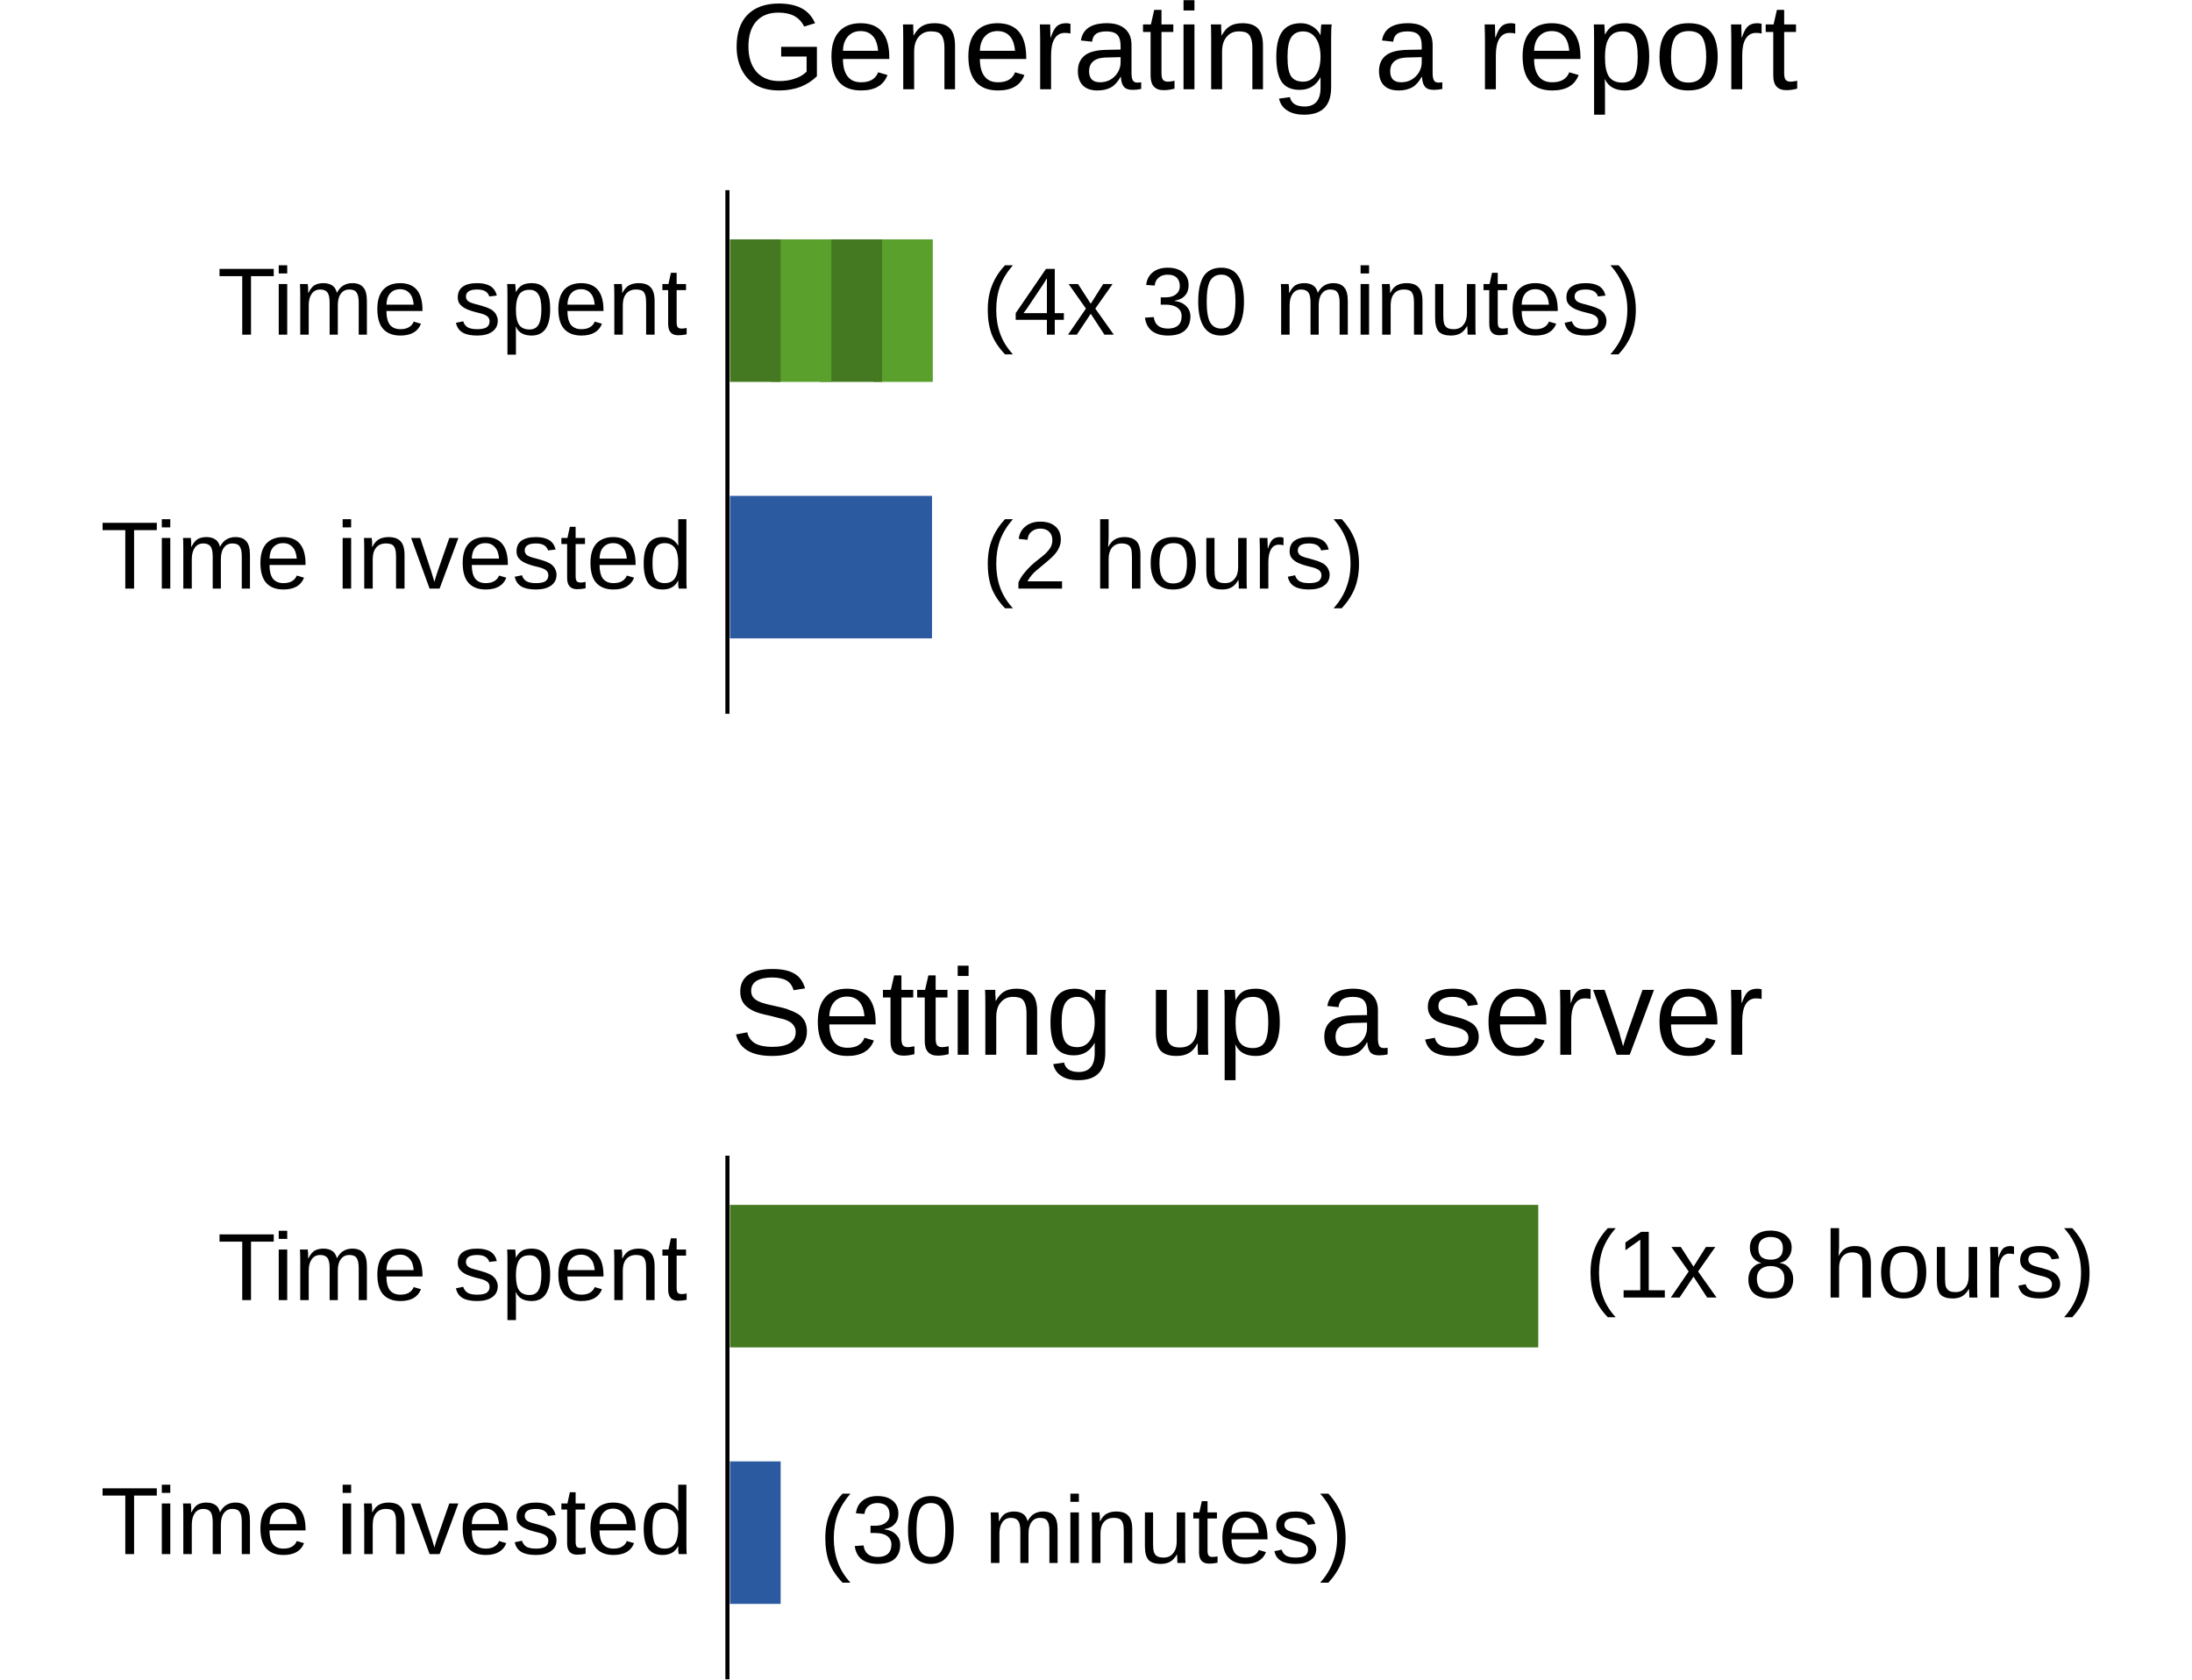
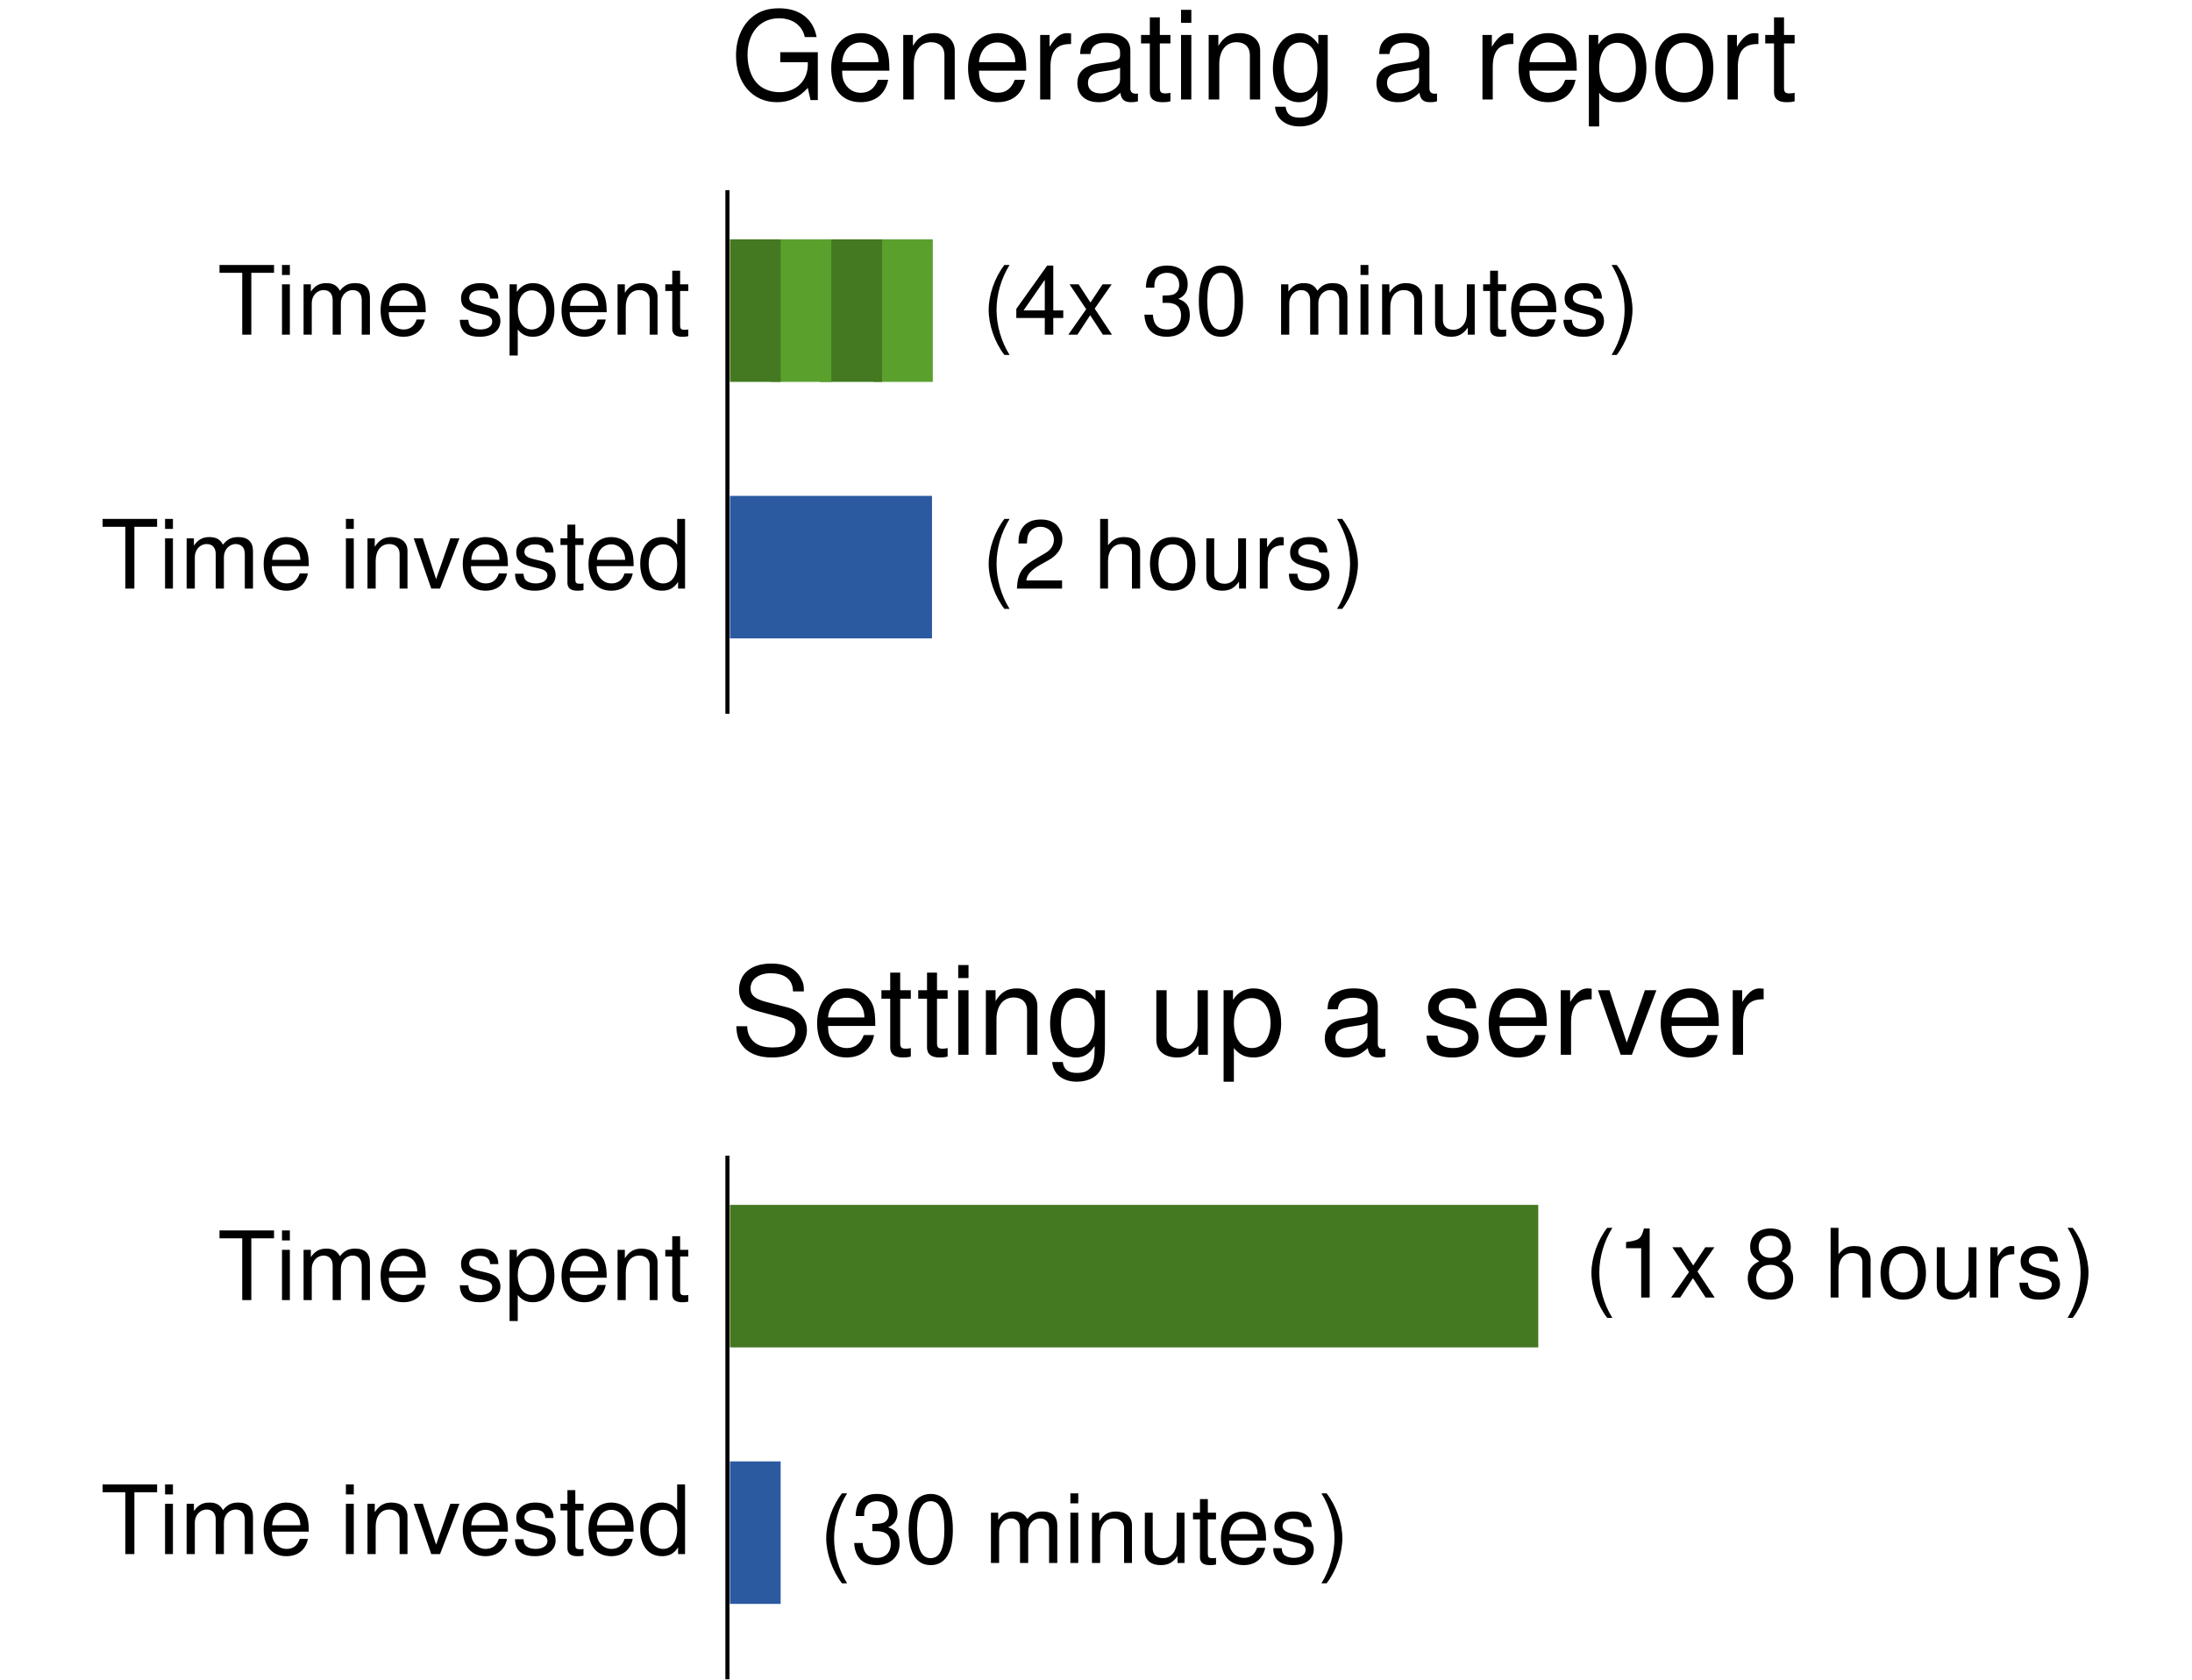
<svg xmlns="http://www.w3.org/2000/svg" width="427.314" height="327.356" viewBox="0 0 113.06 86.613" version="1.1" id="svg8">
  <defs id="defs2" />
  <g id="layer1" transform="translate(27.13454,-226.8577)">
    <rect style="opacity:1;fill:#5aa02c;fill-opacity:1;stroke:none;stroke-width:0.312;stroke-miterlimit:4;stroke-dasharray:none;stroke-opacity:1" id="rect822-3-5" width="3.058" height="7.35" x="17.919" y="239.204" />
    <rect style="opacity:1;fill:#447821;fill-opacity:1;stroke:none;stroke-width:0.319;stroke-miterlimit:4;stroke-dasharray:none;stroke-opacity:1" id="rect822-7" width="3.196" height="7.35" x="15.166" y="239.204" />
    <rect style="opacity:1;fill:#5aa02c;fill-opacity:1;stroke:none;stroke-width:0.315;stroke-miterlimit:4;stroke-dasharray:none;stroke-opacity:1" id="rect822-3" width="3.119" height="7.35" x="12.626" y="239.204" />
    <rect style="opacity:1;fill:#447821;fill-opacity:1;stroke:none;stroke-width:0.288;stroke-miterlimit:4;stroke-dasharray:none;stroke-opacity:1" id="rect822" width="2.616" height="7.35" x="10.514" y="239.204" />
-     <text xml:space="preserve" style="font-style:normal;font-variant:normal;font-weight:normal;font-stretch:normal;font-size:4.939px;line-height:1.25;font-family:'Liberation Sans';-inkscape-font-specification:'Liberation Sans';letter-spacing:0px;word-spacing:0px;fill:#000000;fill-opacity:1;stroke:none;stroke-width:0.265" x="10.546" y="231.459" id="text886">
-       <tspan id="tspan884" x="10.546" y="231.459" style="font-size:6.35px;stroke-width:0.265">Generating a report</tspan>
+     <text xml:space="preserve" style="font-style:normal;font-variant:normal;font-weight:normal;font-stretch:normal;font-size:4.939px;line-height:1.25;font-family:'Helvetica Neue', Helvetica, Arial, sans-serif;letter-spacing:0px;word-spacing:0px;fill:#000000;fill-opacity:1;stroke:none;stroke-width:0.265" x="10.546" y="231.988" id="text886">
+       <tspan id="tspan884" x="10.546" y="231.988" style="font-size:6.35px;stroke-width:0.265">Generating a report</tspan>
    </text>
-     <text xml:space="preserve" style="font-style:normal;font-variant:normal;font-weight:normal;font-stretch:normal;font-size:4.939px;line-height:1.25;font-family:'Liberation Sans';-inkscape-font-specification:'Liberation Sans';letter-spacing:0px;word-spacing:0px;fill:#000000;fill-opacity:1;stroke:none;stroke-width:0.265" x="-15.922" y="244.116" id="text886-3">
+     <text xml:space="preserve" style="font-style:normal;font-variant:normal;font-weight:normal;font-stretch:normal;font-size:4.939px;line-height:1.25;font-family:'Helvetica Neue', Helvetica, Arial, sans-serif;-inkscape-font-specification:'&quot;Helvetica Neue&quot;, Helvetica, Arial, sans-serif';letter-spacing:0px;word-spacing:0px;fill:#000000;fill-opacity:1;stroke:none;stroke-width:0.265" x="-15.922" y="244.116" id="text886-3">
      <tspan id="tspan884-5" x="-15.922" y="244.116" style="font-size:4.939px;stroke-width:0.265">Time spent</tspan>
    </text>
-     <text xml:space="preserve" style="font-style:normal;font-variant:normal;font-weight:normal;font-stretch:normal;font-size:4.939px;line-height:1.25;font-family:'Liberation Sans';-inkscape-font-specification:'Liberation Sans';letter-spacing:0px;word-spacing:0px;fill:#000000;fill-opacity:1;stroke:none;stroke-width:0.265" x="-21.954" y="257.212" id="text886-3-6">
+     <text xml:space="preserve" style="font-style:normal;font-variant:normal;font-weight:normal;font-stretch:normal;font-size:4.939px;line-height:1.25;font-family:'Helvetica Neue', Helvetica, Arial, sans-serif;-inkscape-font-specification:'&quot;Helvetica Neue&quot;, Helvetica, Arial, sans-serif';letter-spacing:0px;word-spacing:0px;fill:#000000;fill-opacity:1;stroke:none;stroke-width:0.265" x="-21.954" y="257.212" id="text886-3-6">
      <tspan id="tspan884-5-2" x="-21.954" y="257.212" style="font-size:4.939px;stroke-width:0.265">Time invested</tspan>
    </text>
    <rect y="252.433" x="10.514" height="7.35" width="10.423" id="rect943" style="opacity:1;fill:#2c5aa0;fill-opacity:1;stroke:none;stroke-width:0.576;stroke-miterlimit:4;stroke-dasharray:none;stroke-opacity:1" />
    <rect y="289.002" x="10.514" height="7.35" width="41.693" id="rect953" style="opacity:1;fill:#447821;fill-opacity:1;stroke:none;stroke-width:1.151;stroke-miterlimit:4;stroke-dasharray:none;stroke-opacity:1" />
-     <text id="text957" y="281.257" x="10.546" style="font-style:normal;font-variant:normal;font-weight:normal;font-stretch:normal;font-size:4.939px;line-height:1.25;font-family:'Liberation Sans';-inkscape-font-specification:'Liberation Sans';letter-spacing:0px;word-spacing:0px;fill:#000000;fill-opacity:1;stroke:none;stroke-width:0.265" xml:space="preserve">
+     <text id="text957" y="281.257" x="10.546" style="font-style:normal;font-variant:normal;font-weight:normal;font-stretch:normal;font-size:4.939px;line-height:1.25;font-family:'Helvetica Neue', Helvetica, Arial, sans-serif;-inkscape-font-specification:'&quot;Helvetica Neue&quot;, Helvetica, Arial, sans-serif';letter-spacing:0px;word-spacing:0px;fill:#000000;fill-opacity:1;stroke:none;stroke-width:0.265" xml:space="preserve">
      <tspan style="font-size:6.35px;stroke-width:0.265" y="281.257" x="10.546" id="tspan955">Setting up a server</tspan>
    </text>
-     <text id="text961" y="293.914" x="-15.922" style="font-style:normal;font-variant:normal;font-weight:normal;font-stretch:normal;font-size:4.939px;line-height:1.25;font-family:'Liberation Sans';-inkscape-font-specification:'Liberation Sans';letter-spacing:0px;word-spacing:0px;fill:#000000;fill-opacity:1;stroke:none;stroke-width:0.265" xml:space="preserve">
+     <text id="text961" y="293.914" x="-15.922" style="font-style:normal;font-variant:normal;font-weight:normal;font-stretch:normal;font-size:4.939px;line-height:1.25;font-family:'Helvetica Neue', Helvetica, Arial, sans-serif;-inkscape-font-specification:'&quot;Helvetica Neue&quot;, Helvetica, Arial, sans-serif';letter-spacing:0px;word-spacing:0px;fill:#000000;fill-opacity:1;stroke:none;stroke-width:0.265" xml:space="preserve">
      <tspan style="font-size:4.939px;stroke-width:0.265" y="293.914" x="-15.922" id="tspan959">Time spent</tspan>
    </text>
-     <text id="text965" y="307.01" x="-21.954" style="font-style:normal;font-variant:normal;font-weight:normal;font-stretch:normal;font-size:4.939px;line-height:1.25;font-family:'Liberation Sans';-inkscape-font-specification:'Liberation Sans';letter-spacing:0px;word-spacing:0px;fill:#000000;fill-opacity:1;stroke:none;stroke-width:0.265" xml:space="preserve">
+     <text id="text965" y="307.01" x="-21.954" style="font-style:normal;font-variant:normal;font-weight:normal;font-stretch:normal;font-size:4.939px;line-height:1.25;font-family:'Helvetica Neue', Helvetica, Arial, sans-serif;-inkscape-font-specification:'&quot;Helvetica Neue&quot;, Helvetica, Arial, sans-serif';letter-spacing:0px;word-spacing:0px;fill:#000000;fill-opacity:1;stroke:none;stroke-width:0.265" xml:space="preserve">
      <tspan style="font-size:4.939px;stroke-width:0.265" y="307.01" x="-21.954" id="tspan963">Time invested</tspan>
    </text>
    <rect style="opacity:1;fill:#2c5aa0;fill-opacity:1;stroke:none;stroke-width:0.288;stroke-miterlimit:4;stroke-dasharray:none;stroke-opacity:1" id="rect967" width="2.616" height="7.35" x="10.514" y="302.232" />
    <path style="fill:none;stroke:#000000;stroke-width:0.211px;stroke-linecap:butt;stroke-linejoin:miter;stroke-opacity:1" d="m 10.385,236.665 v 27.008" id="path820" />
    <path id="path945" d="m 10.385,286.463 v 27.008" style="fill:none;stroke:#000000;stroke-width:0.211px;stroke-linecap:butt;stroke-linejoin:miter;stroke-opacity:1" />
-     <text id="text1035" y="244.116" x="23.5" style="font-style:normal;font-variant:normal;font-weight:normal;font-stretch:normal;font-size:4.939px;line-height:1.25;font-family:'Liberation Sans';-inkscape-font-specification:'Liberation Sans';letter-spacing:0px;word-spacing:0px;fill:#000000;fill-opacity:1;stroke:none;stroke-width:0.265" xml:space="preserve">
+     <text id="text1035" y="244.116" x="23.5" style="font-style:normal;font-variant:normal;font-weight:normal;font-stretch:normal;font-size:4.939px;line-height:1.25;font-family:'Helvetica Neue', Helvetica, Arial, sans-serif;-inkscape-font-specification:'&quot;Helvetica Neue&quot;, Helvetica, Arial, sans-serif';letter-spacing:0px;word-spacing:0px;fill:#000000;fill-opacity:1;stroke:none;stroke-width:0.265" xml:space="preserve">
      <tspan style="font-size:4.939px;stroke-width:0.265" y="244.116" x="23.5" id="tspan1033">(4x 30 minutes)</tspan>
    </text>
-     <text id="text1039" y="257.212" x="23.5" style="font-style:normal;font-variant:normal;font-weight:normal;font-stretch:normal;font-size:4.939px;line-height:1.25;font-family:'Liberation Sans';-inkscape-font-specification:'Liberation Sans';letter-spacing:0px;word-spacing:0px;fill:#000000;fill-opacity:1;stroke:none;stroke-width:0.265" xml:space="preserve">
+     <text id="text1039" y="257.212" x="23.5" style="font-style:normal;font-variant:normal;font-weight:normal;font-stretch:normal;font-size:4.939px;line-height:1.25;font-family:'Helvetica Neue', Helvetica, Arial, sans-serif;-inkscape-font-specification:'&quot;Helvetica Neue&quot;, Helvetica, Arial, sans-serif';letter-spacing:0px;word-spacing:0px;fill:#000000;fill-opacity:1;stroke:none;stroke-width:0.265" xml:space="preserve">
      <tspan style="font-size:4.939px;stroke-width:0.265" y="257.212" x="23.5" id="tspan1037">(2 hours)</tspan>
    </text>
-     <text xml:space="preserve" style="font-style:normal;font-variant:normal;font-weight:normal;font-stretch:normal;font-size:4.939px;line-height:1.25;font-family:'Liberation Sans';-inkscape-font-specification:'Liberation Sans';letter-spacing:0px;word-spacing:0px;fill:#000000;fill-opacity:1;stroke:none;stroke-width:0.265" x="54.589" y="293.782" id="text1043">
+     <text xml:space="preserve" style="font-style:normal;font-variant:normal;font-weight:normal;font-stretch:normal;font-size:4.939px;line-height:1.25;font-family:'Helvetica Neue', Helvetica, Arial, sans-serif;-inkscape-font-specification:'&quot;Helvetica Neue&quot;, Helvetica, Arial, sans-serif';letter-spacing:0px;word-spacing:0px;fill:#000000;fill-opacity:1;stroke:none;stroke-width:0.265" x="54.589" y="293.782" id="text1043">
      <tspan id="tspan1041" x="54.589" y="293.782" style="font-size:4.939px;stroke-width:0.265">(1x 8 hours)</tspan>
    </text>
-     <text xml:space="preserve" style="font-style:normal;font-variant:normal;font-weight:normal;font-stretch:normal;font-size:4.939px;line-height:1.25;font-family:'Liberation Sans';-inkscape-font-specification:'Liberation Sans';letter-spacing:0px;word-spacing:0px;fill:#000000;fill-opacity:1;stroke:none;stroke-width:0.265" x="15.12" y="307.473" id="text1043-1">
+     <text xml:space="preserve" style="font-style:normal;font-variant:normal;font-weight:normal;font-stretch:normal;font-size:4.939px;line-height:1.25;font-family:'Helvetica Neue', Helvetica, Arial, sans-serif;-inkscape-font-specification:'&quot;Helvetica Neue&quot;, Helvetica, Arial, sans-serif';letter-spacing:0px;word-spacing:0px;fill:#000000;fill-opacity:1;stroke:none;stroke-width:0.265" x="15.12" y="307.473" id="text1043-1">
      <tspan id="tspan1041-2" x="15.12" y="307.473" style="font-size:4.939px;stroke-width:0.265">(30 minutes)</tspan>
    </text>
  </g>
</svg>
